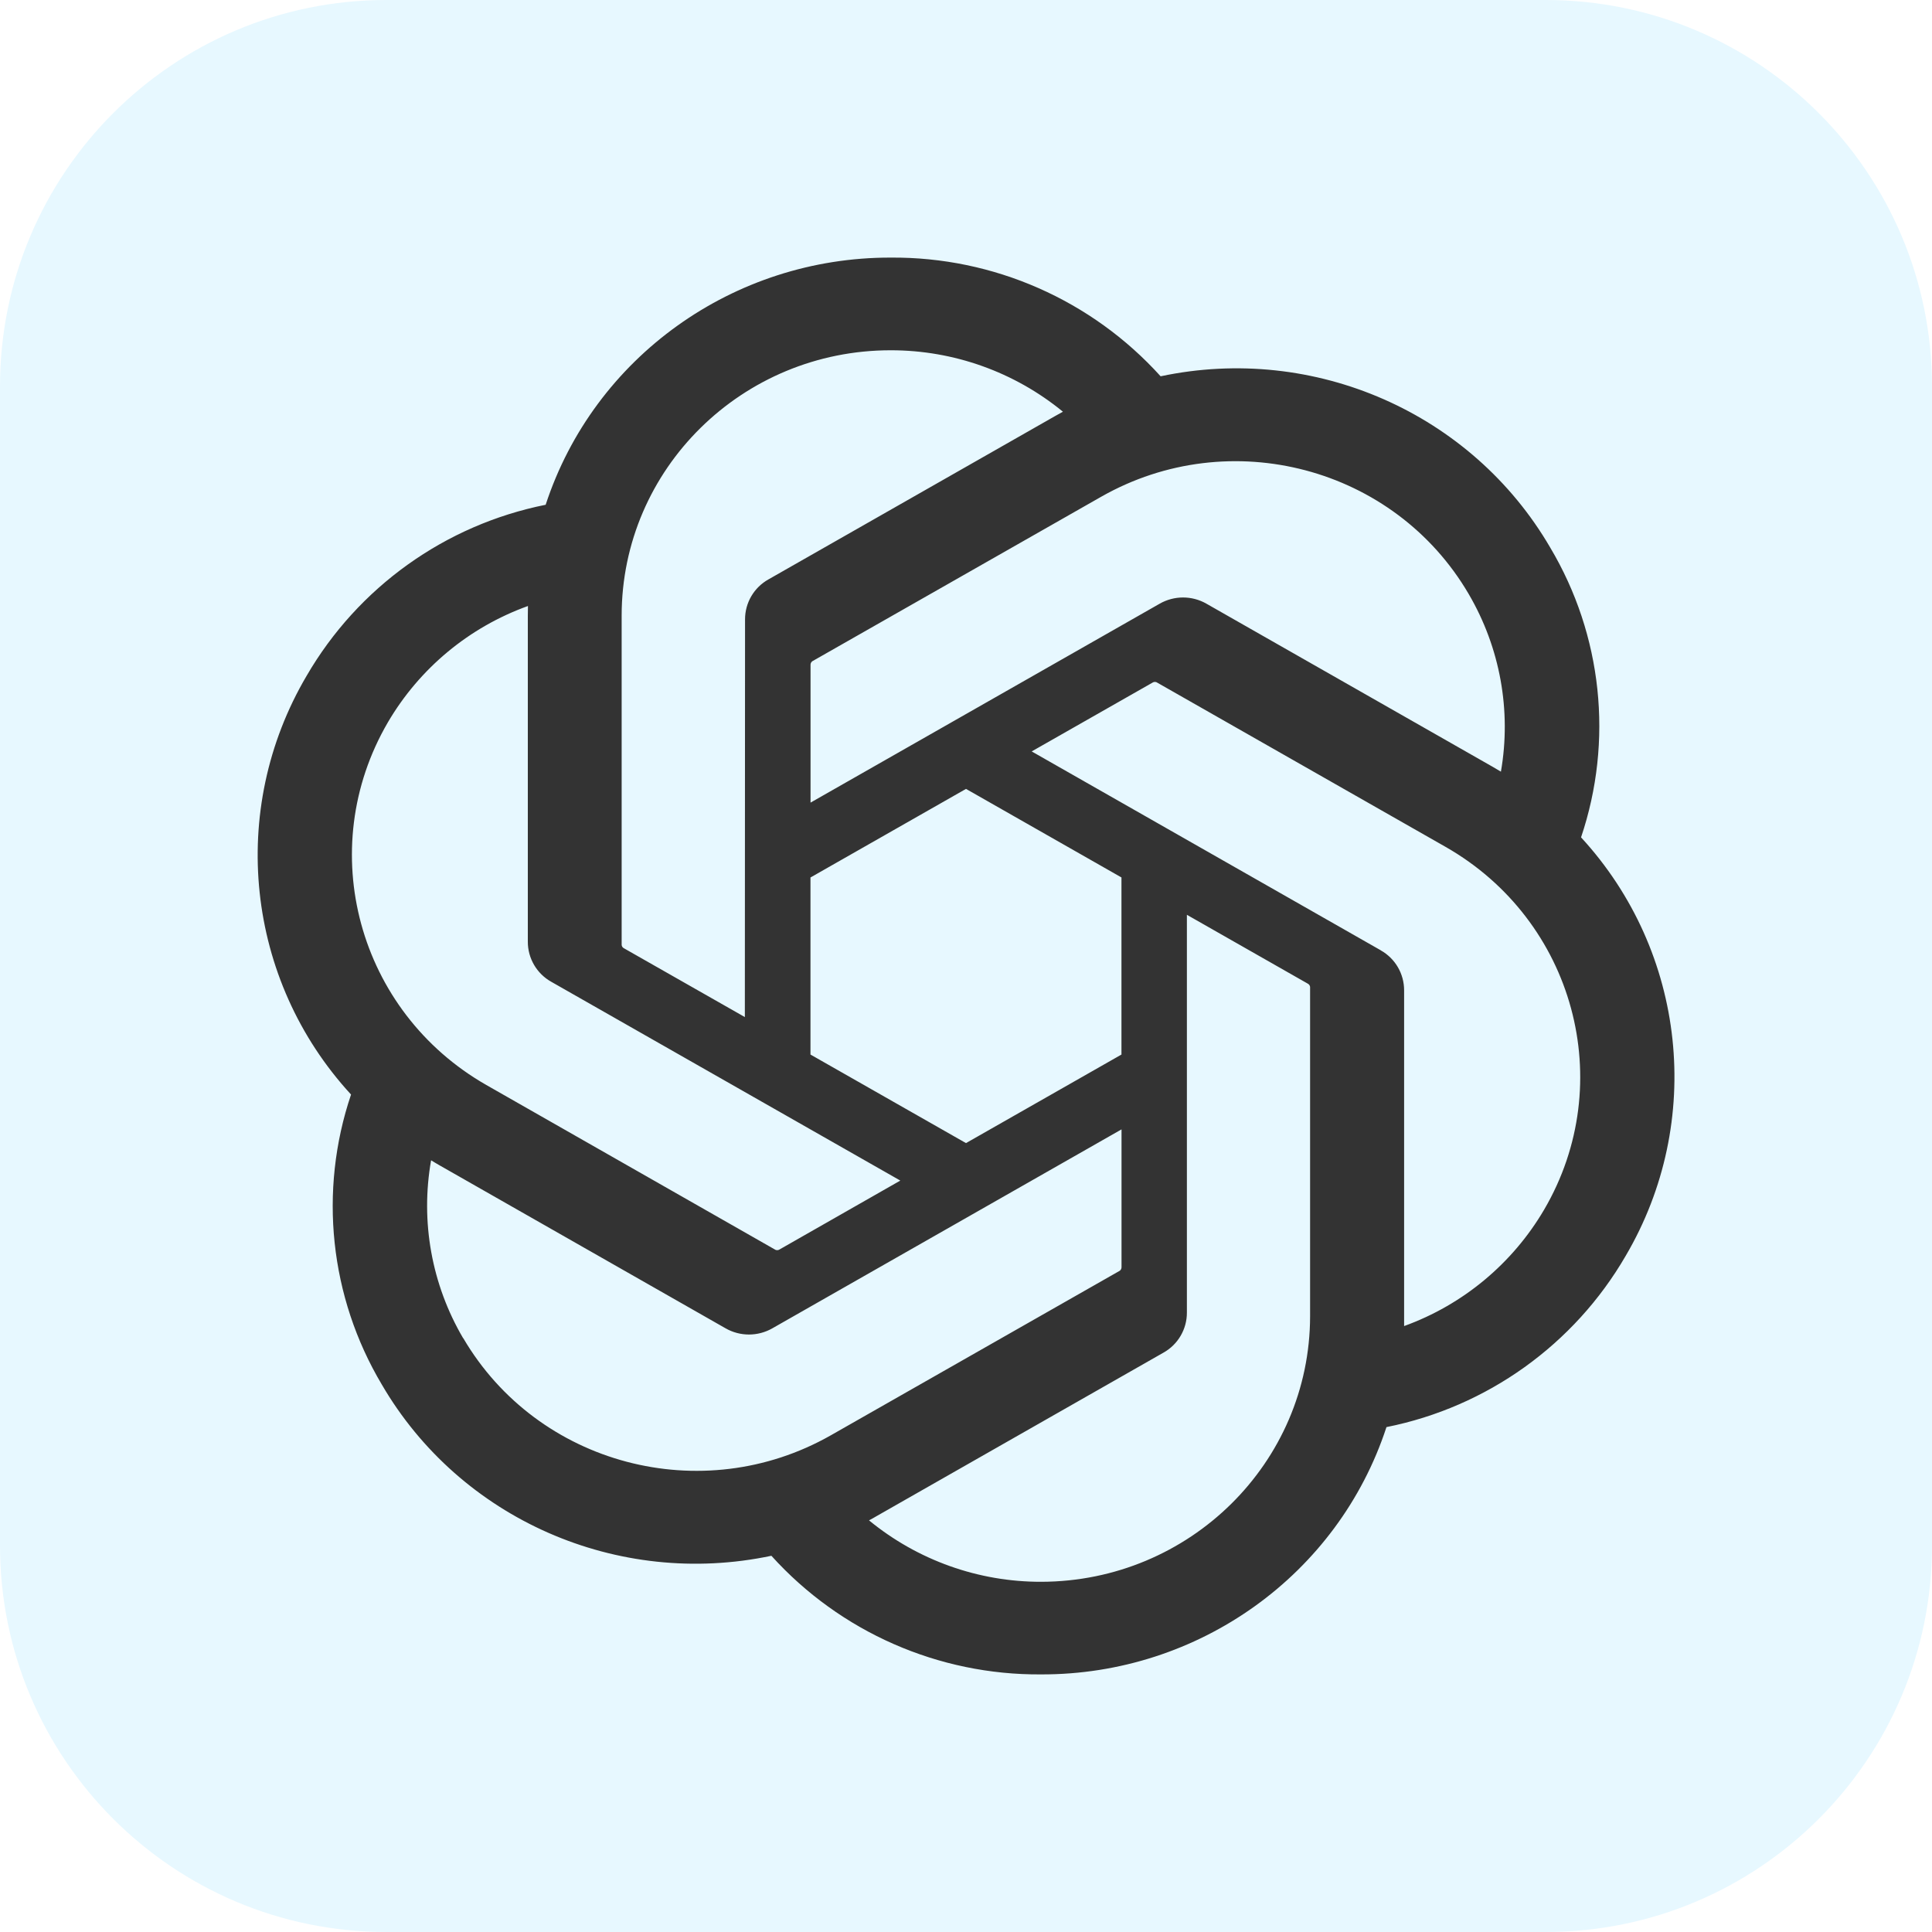
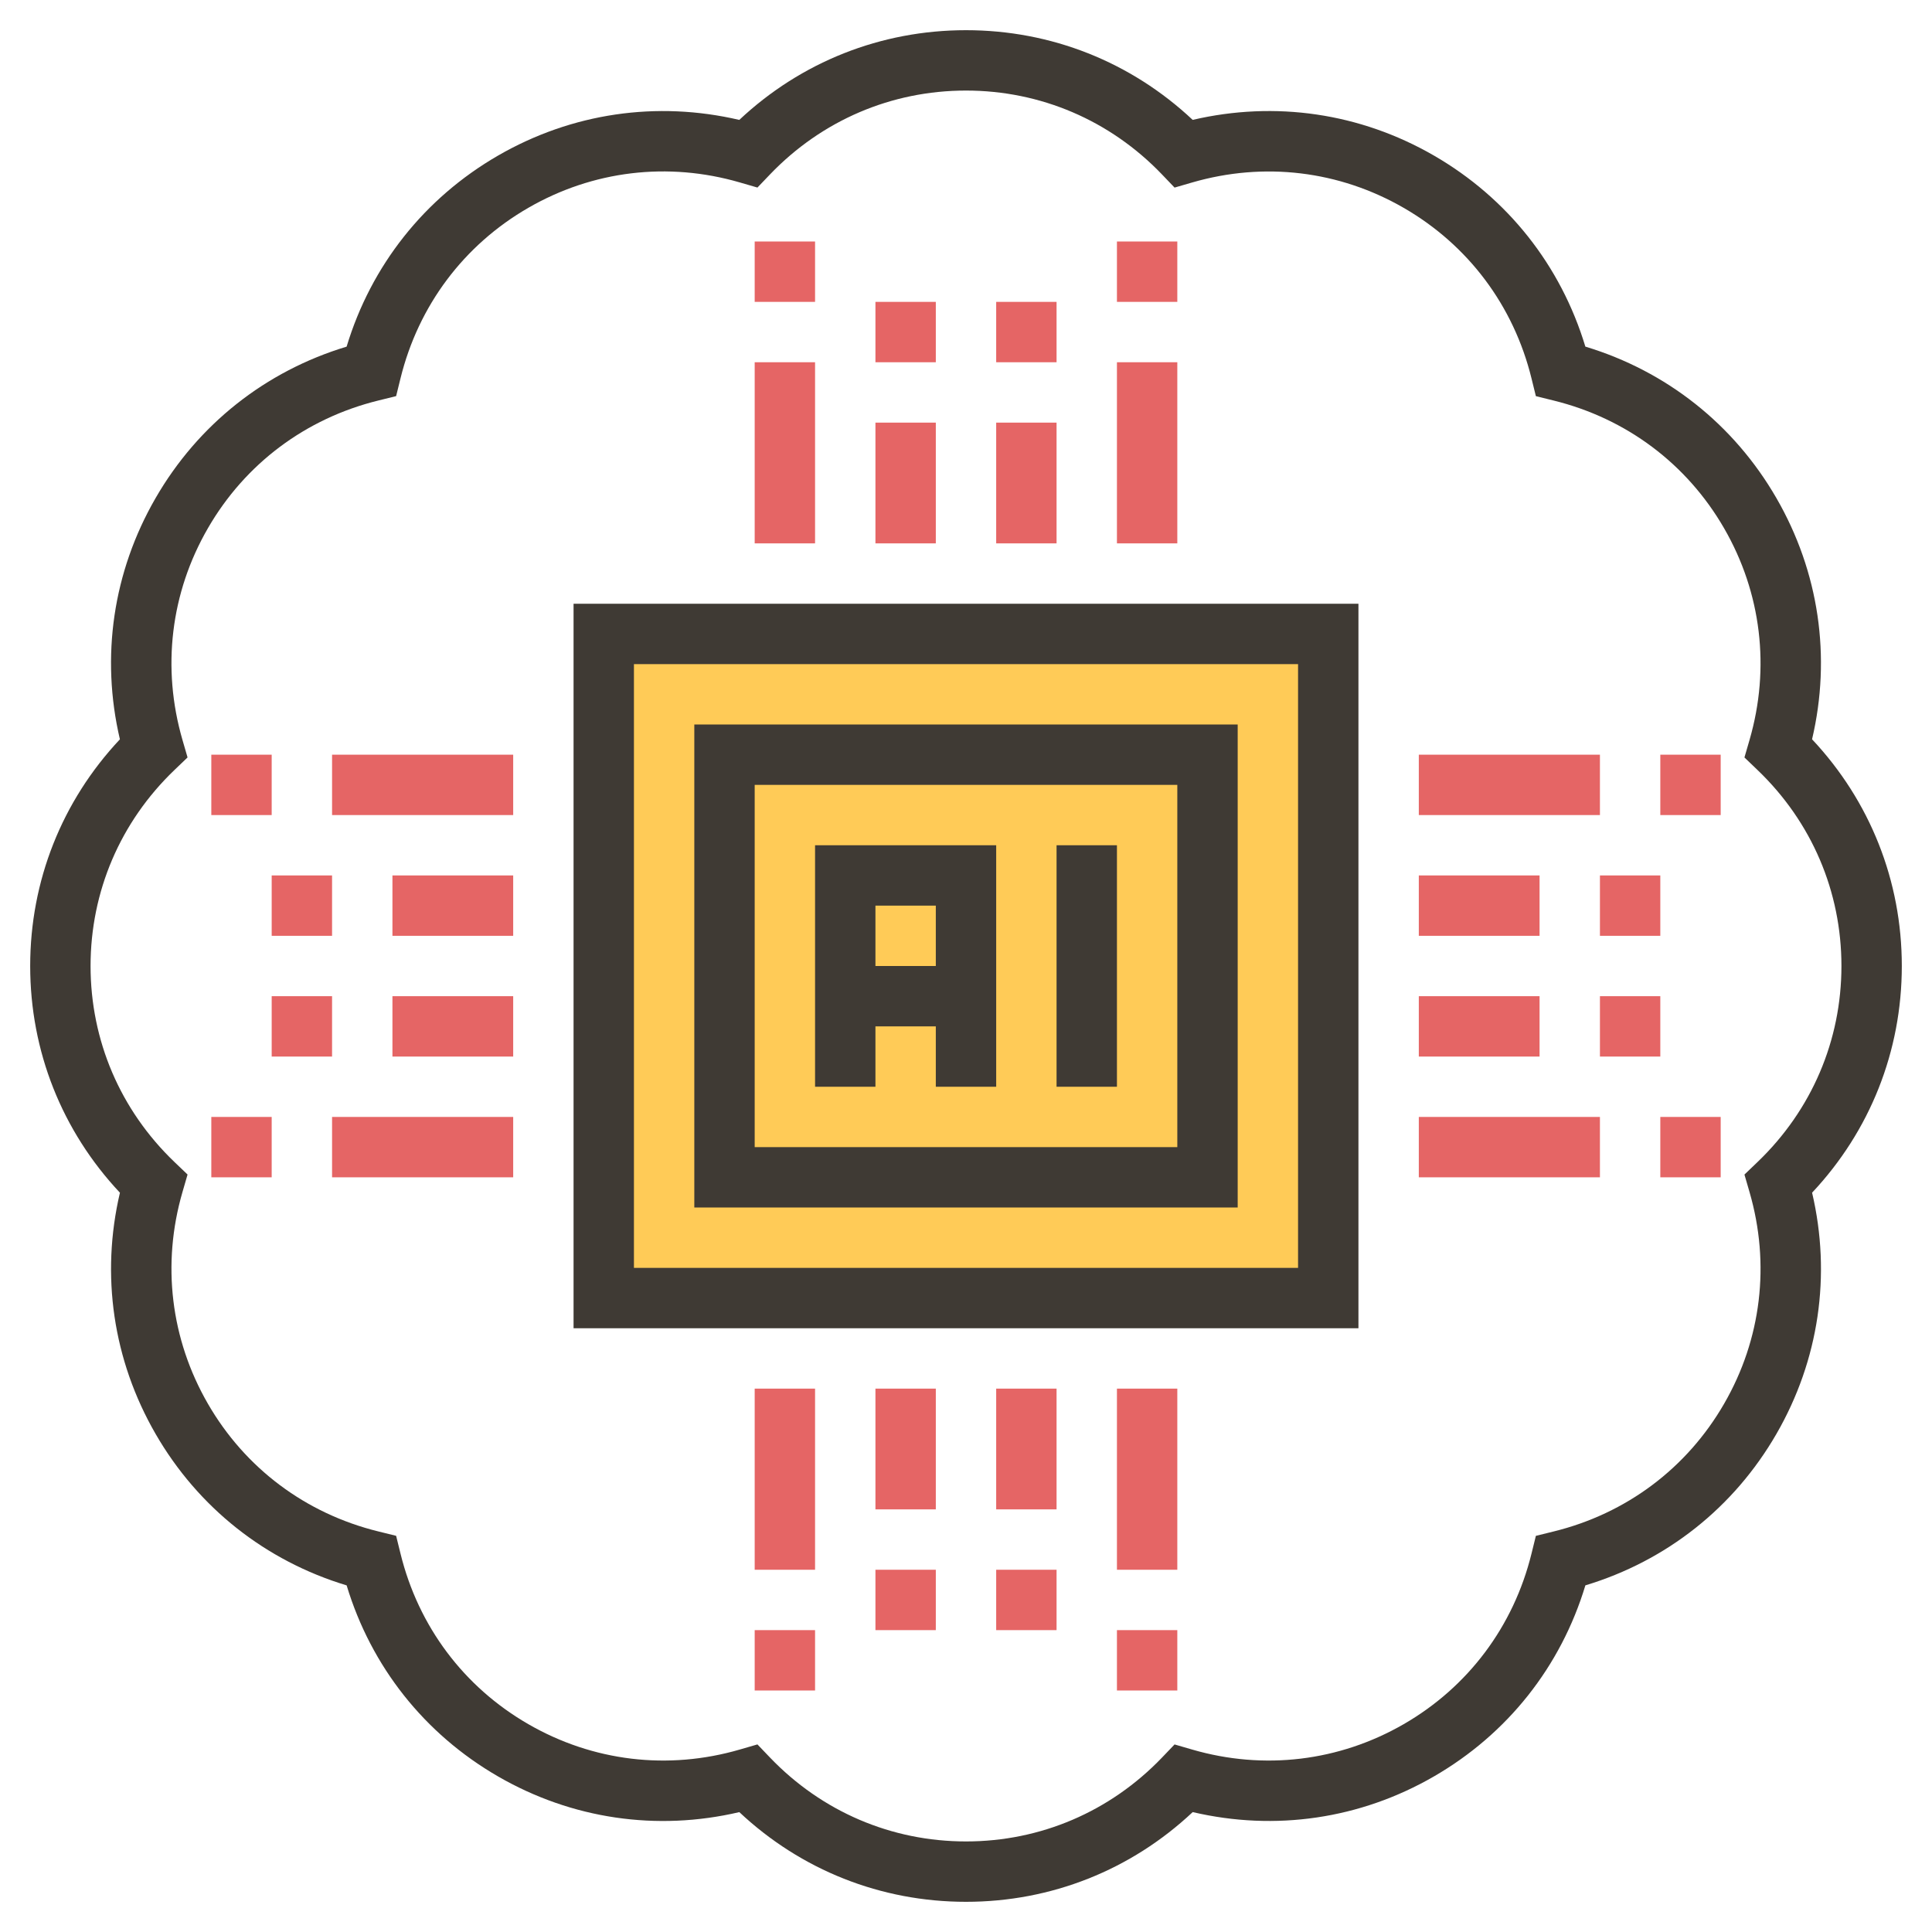
- <svg xmlns="http://www.w3.org/2000/svg" fill="#333" fill-rule="evenodd" height="1em" style="flex:none;line-height:1" viewBox="0 0 30 30" width="1em">
-   <rect width="30" height="30" fill="#E7F8FF" rx="6" />
-   <g transform="translate(3, 3)">
-     <path d="M21.55 10.004a5.416 5.416 0 00-.478-4.501c-1.217-2.09-3.662-3.166-6.05-2.66A5.59 5.59 0 0010.831 1C8.39.995 6.224 2.546 5.473 4.838A5.553 5.553 0 001.76 7.496a5.487 5.487 0 00.691 6.5 5.416 5.416 0 00.477 4.502c1.217 2.09 3.662 3.165 6.05 2.66A5.586 5.586 0 0013.168 23c2.443.006 4.61-1.546 5.361-3.84a5.553 5.553 0 003.715-2.66 5.488 5.488 0 00-.693-6.497v.001zm-8.381 11.558a4.199 4.199 0 01-2.675-.954c.034-.018.093-.05.132-.074l4.44-2.53a.71.71 0 00.364-.623v-6.176l1.877 1.069c.02.01.033.029.036.05v5.115c-.003 2.274-1.87 4.118-4.174 4.123zM4.192 17.78a4.059 4.059 0 01-.498-2.763c.032.02.09.055.131.078l4.44 2.53c.225.13.504.13.73 0l5.42-3.088v2.138a.068.068 0 01-.027.057L9.9 19.288c-1.999 1.136-4.552.46-5.707-1.51h-.001zM3.023 8.216A4.15 4.15 0 015.198 6.41l-.002.151v5.06a.711.711 0 00.364.624l5.42 3.087-1.876 1.07a.067.067 0 01-.063.005l-4.489-2.559c-1.995-1.14-2.679-3.658-1.53-5.63h.001zm15.417 3.54l-5.42-3.088L14.896 7.6a.067.067 0 01.063-.006l4.489 2.557c1.998 1.14 2.683 3.662 1.529 5.633a4.163 4.163 0 01-2.174 1.807V12.38a.71.71 0 00-.363-.623zm1.867-2.773a6.04 6.04 0 00-.132-.078l-4.44-2.53a.731.731 0 00-.729 0l-5.42 3.088V7.325a.068.068 0 01.027-.057L14.1 4.713c2-1.137 4.555-.46 5.707 1.513.487.833.664 1.809.499 2.757h.001zm-11.741 3.81l-1.877-1.068a.065.065 0 01-.036-.051V6.559c.001-2.277 1.873-4.122 4.181-4.12.976 0 1.92.338 2.671.954-.034.018-.092.05-.131.073l-4.44 2.53a.71.71 0 00-.365.623l-.003 6.173v.002zm1.02-2.168L12 9.25l2.414 1.375v2.75L12 14.75l-2.415-1.375v-2.75z" />
+ <svg xmlns="http://www.w3.org/2000/svg" id="Layer_1_1_" style="enable-background:new 0 0 64 64;" version="1.1" viewBox="0 0 64 64" xml:space="preserve">
+   <g>
+     <g>
+       <rect height="22" style="fill:#FFCB57;" width="24" x="20" y="21" />
+     </g>
+     <g>
+       <rect height="6" style="fill:#E56565;" width="2" x="25" y="12" />
+     </g>
+     <g>
+       <rect height="2" style="fill:#E56565;" width="2" x="25" y="8" />
+     </g>
+     <g>
+       <rect height="4" style="fill:#E56565;" width="2" x="29" y="14" />
+     </g>
+     <g>
+       <rect height="2" style="fill:#E56565;" width="2" x="29" y="10" />
+     </g>
+     <g>
+       <rect height="6" style="fill:#E56565;" width="2" x="37" y="12" />
+     </g>
+     <g>
+       <rect height="2" style="fill:#E56565;" width="2" x="37" y="8" />
+     </g>
+     <g>
+       <rect height="4" style="fill:#E56565;" width="2" x="33" y="14" />
+     </g>
+     <g>
+       <rect height="2" style="fill:#E56565;" width="2" x="33" y="10" />
+     </g>
+     <g>
+       <rect height="2" style="fill:#E56565;" width="6" x="11" y="37" />
+     </g>
+     <g>
+       <rect height="2" style="fill:#E56565;" width="2" x="7" y="37" />
+     </g>
+     <g>
+       <rect height="2" style="fill:#E56565;" width="4" x="13" y="33" />
+     </g>
+     <g>
+       <rect height="2" style="fill:#E56565;" width="2" x="9" y="33" />
+     </g>
+     <g>
+       <rect height="2" style="fill:#E56565;" width="6" x="11" y="25" />
+     </g>
+     <g>
+       <rect height="2" style="fill:#E56565;" width="2" x="7" y="25" />
+     </g>
+     <g>
+       <rect height="2" style="fill:#E56565;" width="4" x="13" y="29" />
+     </g>
+     <g>
+       <rect height="2" style="fill:#E56565;" width="2" x="9" y="29" />
+     </g>
+     <g>
+       <rect height="6" style="fill:#E56565;" width="2" x="37" y="46" />
+     </g>
+     <g>
+       <rect height="2" style="fill:#E56565;" width="2" x="37" y="54" />
+     </g>
+     <g>
+       <rect height="4" style="fill:#E56565;" width="2" x="33" y="46" />
+     </g>
+     <g>
+       <rect height="2" style="fill:#E56565;" width="2" x="33" y="52" />
+     </g>
+     <g>
+       <rect height="6" style="fill:#E56565;" width="2" x="25" y="46" />
+     </g>
+     <g>
+       <rect height="2" style="fill:#E56565;" width="2" x="25" y="54" />
+     </g>
+     <g>
+       <rect height="4" style="fill:#E56565;" width="2" x="29" y="46" />
+     </g>
+     <g>
+       <rect height="2" style="fill:#E56565;" width="2" x="29" y="52" />
+     </g>
+     <g>
+       <rect height="2" style="fill:#E56565;" width="6" x="47" y="25" />
+     </g>
+     <g>
+       <rect height="2" style="fill:#E56565;" width="2" x="55" y="25" />
+     </g>
+     <g>
+       <rect height="2" style="fill:#E56565;" width="4" x="47" y="29" />
+     </g>
+     <g>
+       <rect height="2" style="fill:#E56565;" width="2" x="53" y="29" />
+     </g>
+     <g>
+       <rect height="2" style="fill:#E56565;" width="6" x="47" y="37" />
+     </g>
+     <g>
+       <rect height="2" style="fill:#E56565;" width="2" x="55" y="37" />
+     </g>
+     <g>
+       <rect height="2" style="fill:#E56565;" width="4" x="47" y="33" />
+     </g>
+     <g>
+       <rect height="2" style="fill:#E56565;" width="2" x="53" y="33" />
+     </g>
+     <g>
+       <path d="M19,44h26V20H19V44z M21,22h22v20H21V22z" style="fill:#3F3A34;" />
+       <path d="M23,40h18V24H23V40z M25,26h14v12H25V26z" style="fill:#3F3A34;" />
+       <rect height="8" style="fill:#3F3A34;" width="2" x="35" y="28" />
+       <path d="M27,36h2v-2h2v2h2v-8h-6V36z M31,30v2h-2v-2H31z" style="fill:#3F3A34;" />
+       <path d="M63,32c0-2.819-1.051-5.464-2.973-7.51c0.642-2.733,0.229-5.549-1.181-7.99    c-1.409-2.441-3.642-4.206-6.329-5.018c-0.812-2.688-2.576-4.92-5.018-6.33c-2.44-1.409-5.254-1.819-7.99-1.181    C37.464,2.051,34.82,1,32,1s-5.464,1.051-7.51,2.972c-2.733-0.639-5.548-0.229-7.99,1.181c-2.441,1.41-4.206,3.642-5.018,6.33    c-2.688,0.812-4.92,2.577-6.329,5.018c-1.41,2.441-1.822,5.257-1.181,7.99C2.051,26.536,1,29.181,1,32s1.051,5.464,2.973,7.51    c-0.642,2.733-0.229,5.548,1.181,7.99c1.409,2.441,3.642,4.206,6.329,5.018c0.812,2.688,2.576,4.92,5.018,6.33    c2.442,1.41,5.257,1.821,7.99,1.181C26.536,61.949,29.18,63,32,63s5.464-1.051,7.51-2.972c2.736,0.64,5.55,0.229,7.99-1.181    c2.441-1.41,4.206-3.642,5.018-6.33c2.688-0.812,4.92-2.576,6.329-5.018c1.41-2.442,1.822-5.257,1.181-7.99    C61.949,37.464,63,34.819,63,32z M57.956,39.491c0.691,2.382,0.393,4.872-0.842,7.009c-1.233,2.137-3.239,3.64-5.648,4.232    l-0.588,0.145l-0.145,0.588c-0.593,2.41-2.097,4.417-4.233,5.65c-2.138,1.233-4.628,1.533-7.009,0.841l-0.582-0.169l-0.419,0.438    C36.773,60.014,34.469,61,32,61s-4.773-0.986-6.49-2.776l-0.419-0.438l-0.582,0.169c-2.381,0.693-4.87,0.394-7.009-0.841    c-2.137-1.233-3.641-3.24-4.233-5.65l-0.145-0.588l-0.588-0.145c-2.409-0.592-4.415-2.095-5.648-4.232    c-1.234-2.138-1.533-4.627-0.842-7.009l0.169-0.582L5.776,38.49C3.986,36.773,3,34.468,3,32s0.986-4.773,2.776-6.49l0.437-0.419    l-0.169-0.582c-0.691-2.383-0.393-4.872,0.842-7.009c1.233-2.137,3.239-3.64,5.649-4.233l0.587-0.145l0.145-0.588    c0.593-2.41,2.097-4.416,4.233-5.649c2.137-1.234,4.626-1.534,7.009-0.841l0.582,0.169l0.419-0.438C27.227,3.986,29.531,3,32,3    s4.773,0.986,6.49,2.776l0.419,0.438l0.582-0.169c2.382-0.691,4.871-0.393,7.009,0.841c2.137,1.233,3.641,3.24,4.233,5.649    l0.145,0.588l0.587,0.145c2.41,0.593,4.416,2.096,5.649,4.233c1.234,2.138,1.533,4.626,0.842,7.009l-0.169,0.582l0.437,0.419    C60.014,27.227,61,29.532,61,32s-0.986,4.773-2.776,6.49l-0.437,0.419L57.956,39.491z" style="fill:#3F3A34;" />
+     </g>
  </g>
</svg>
